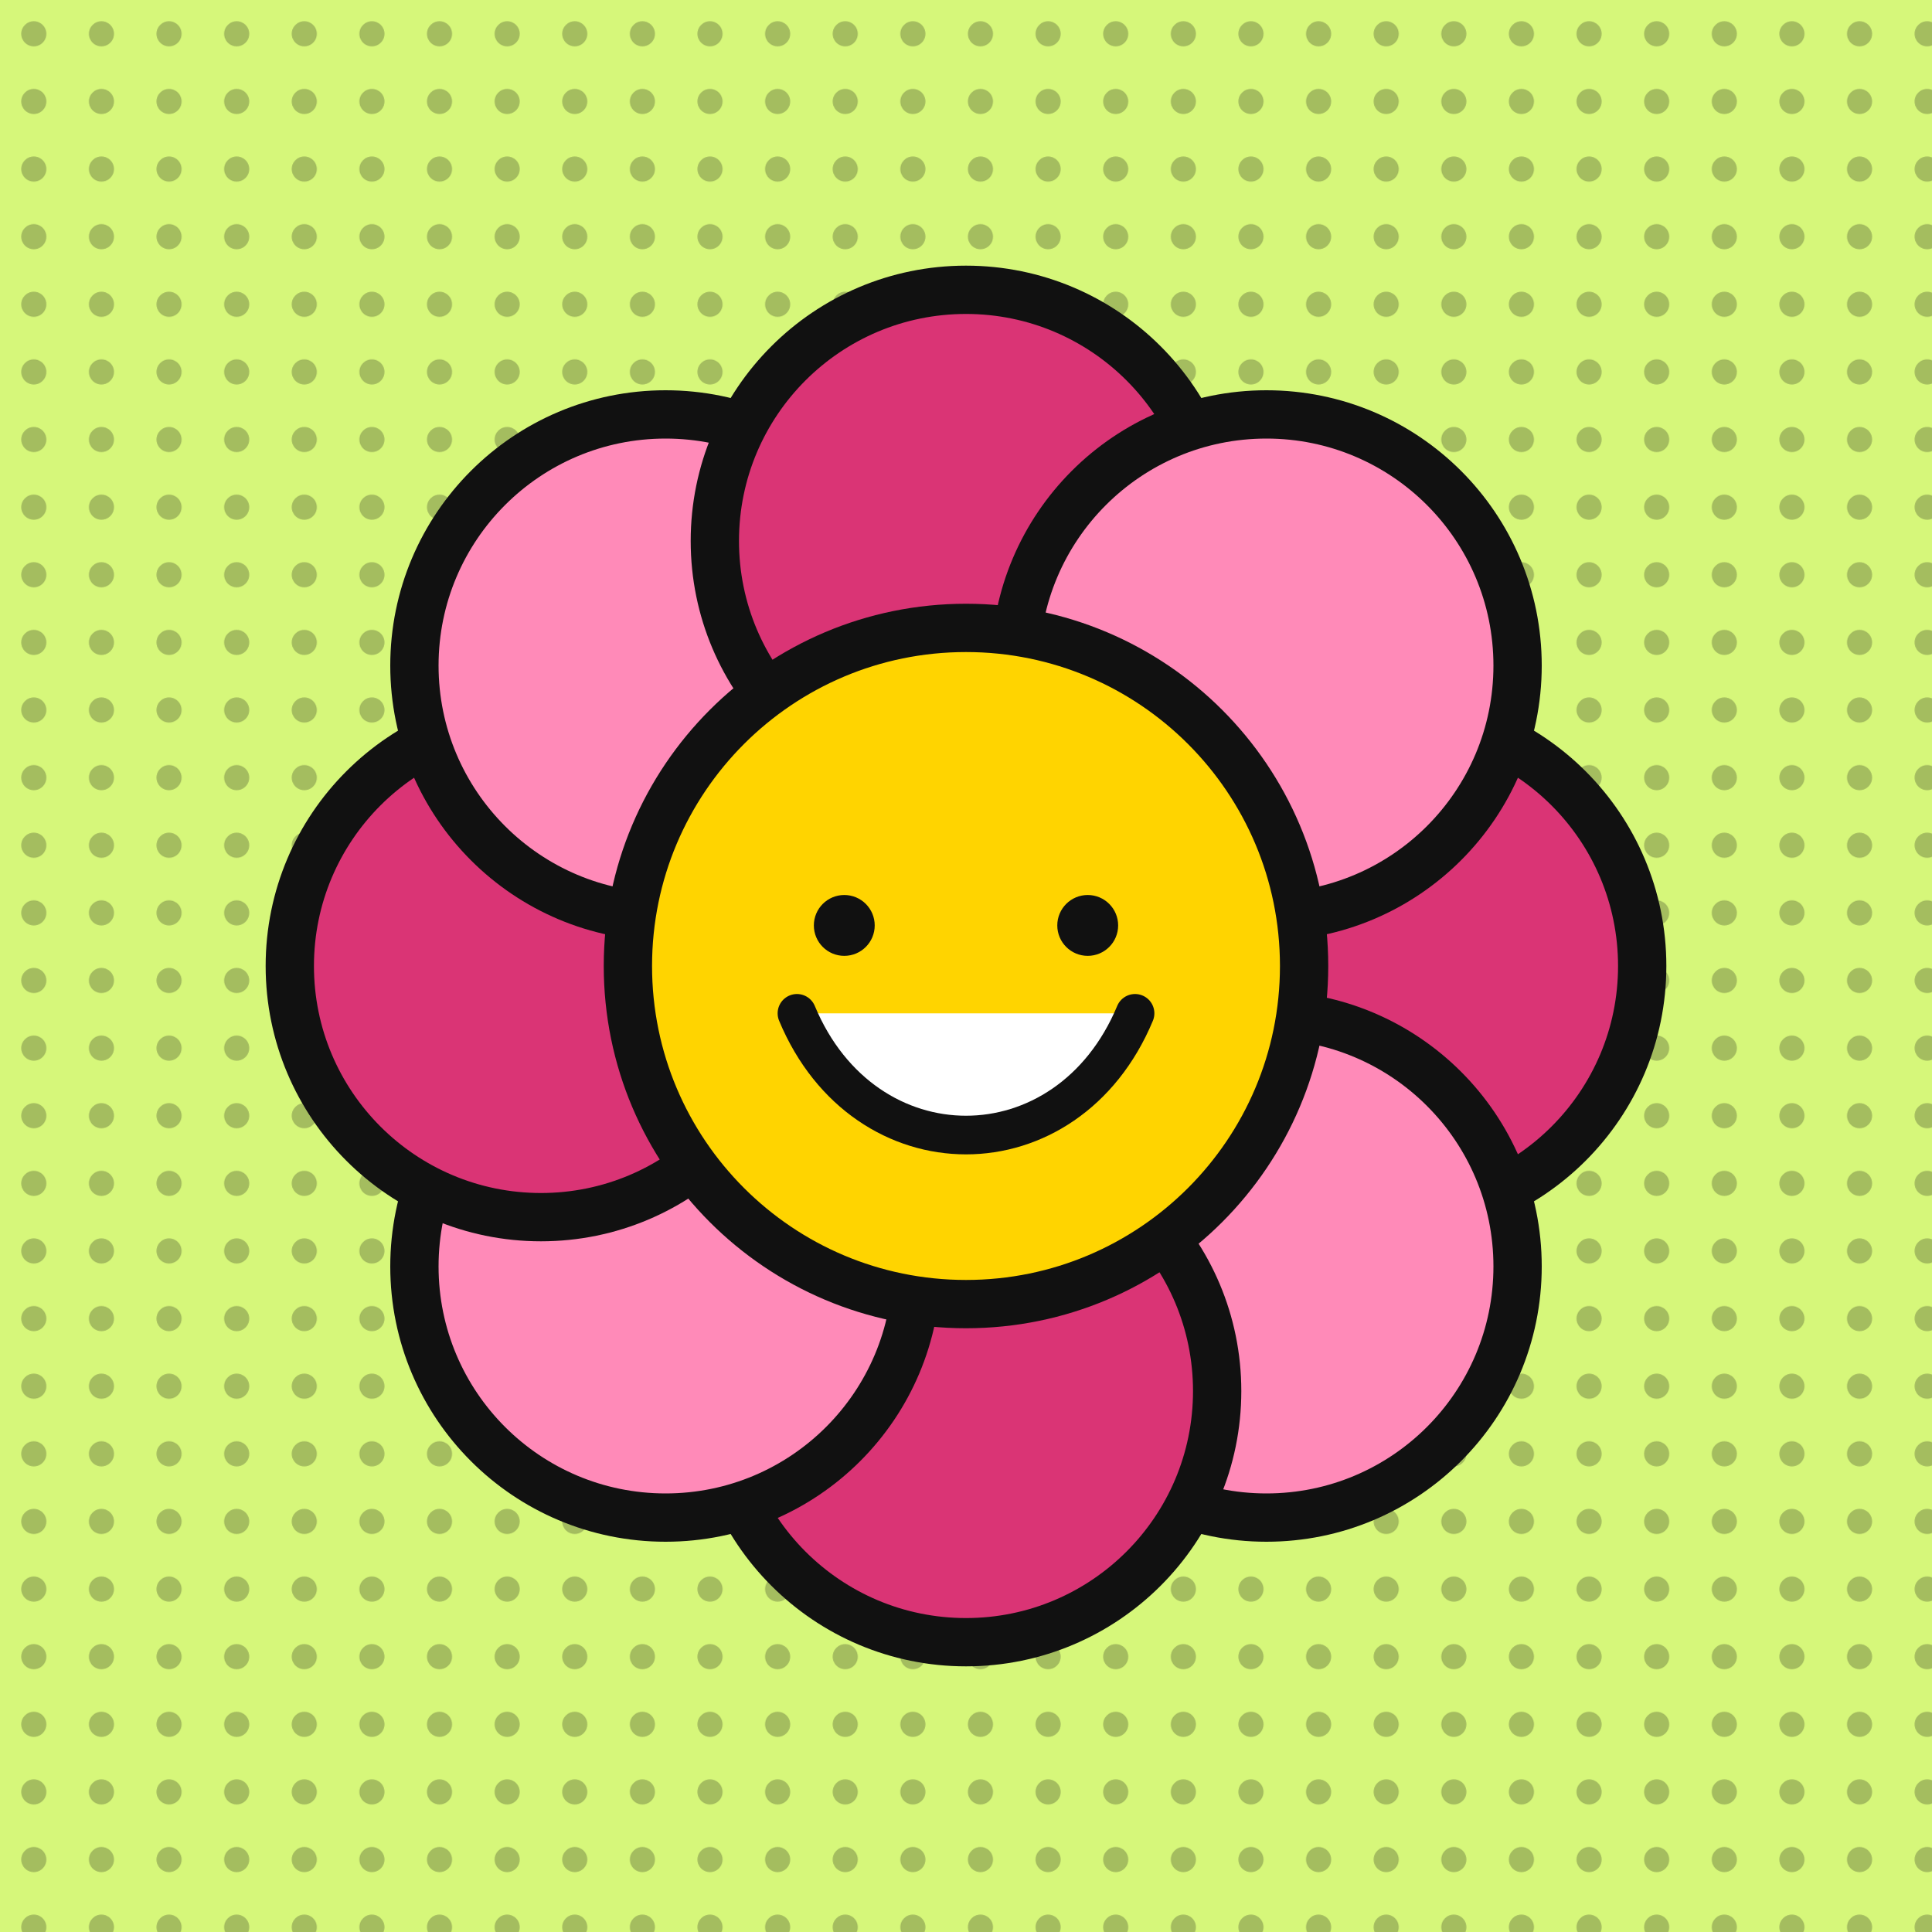
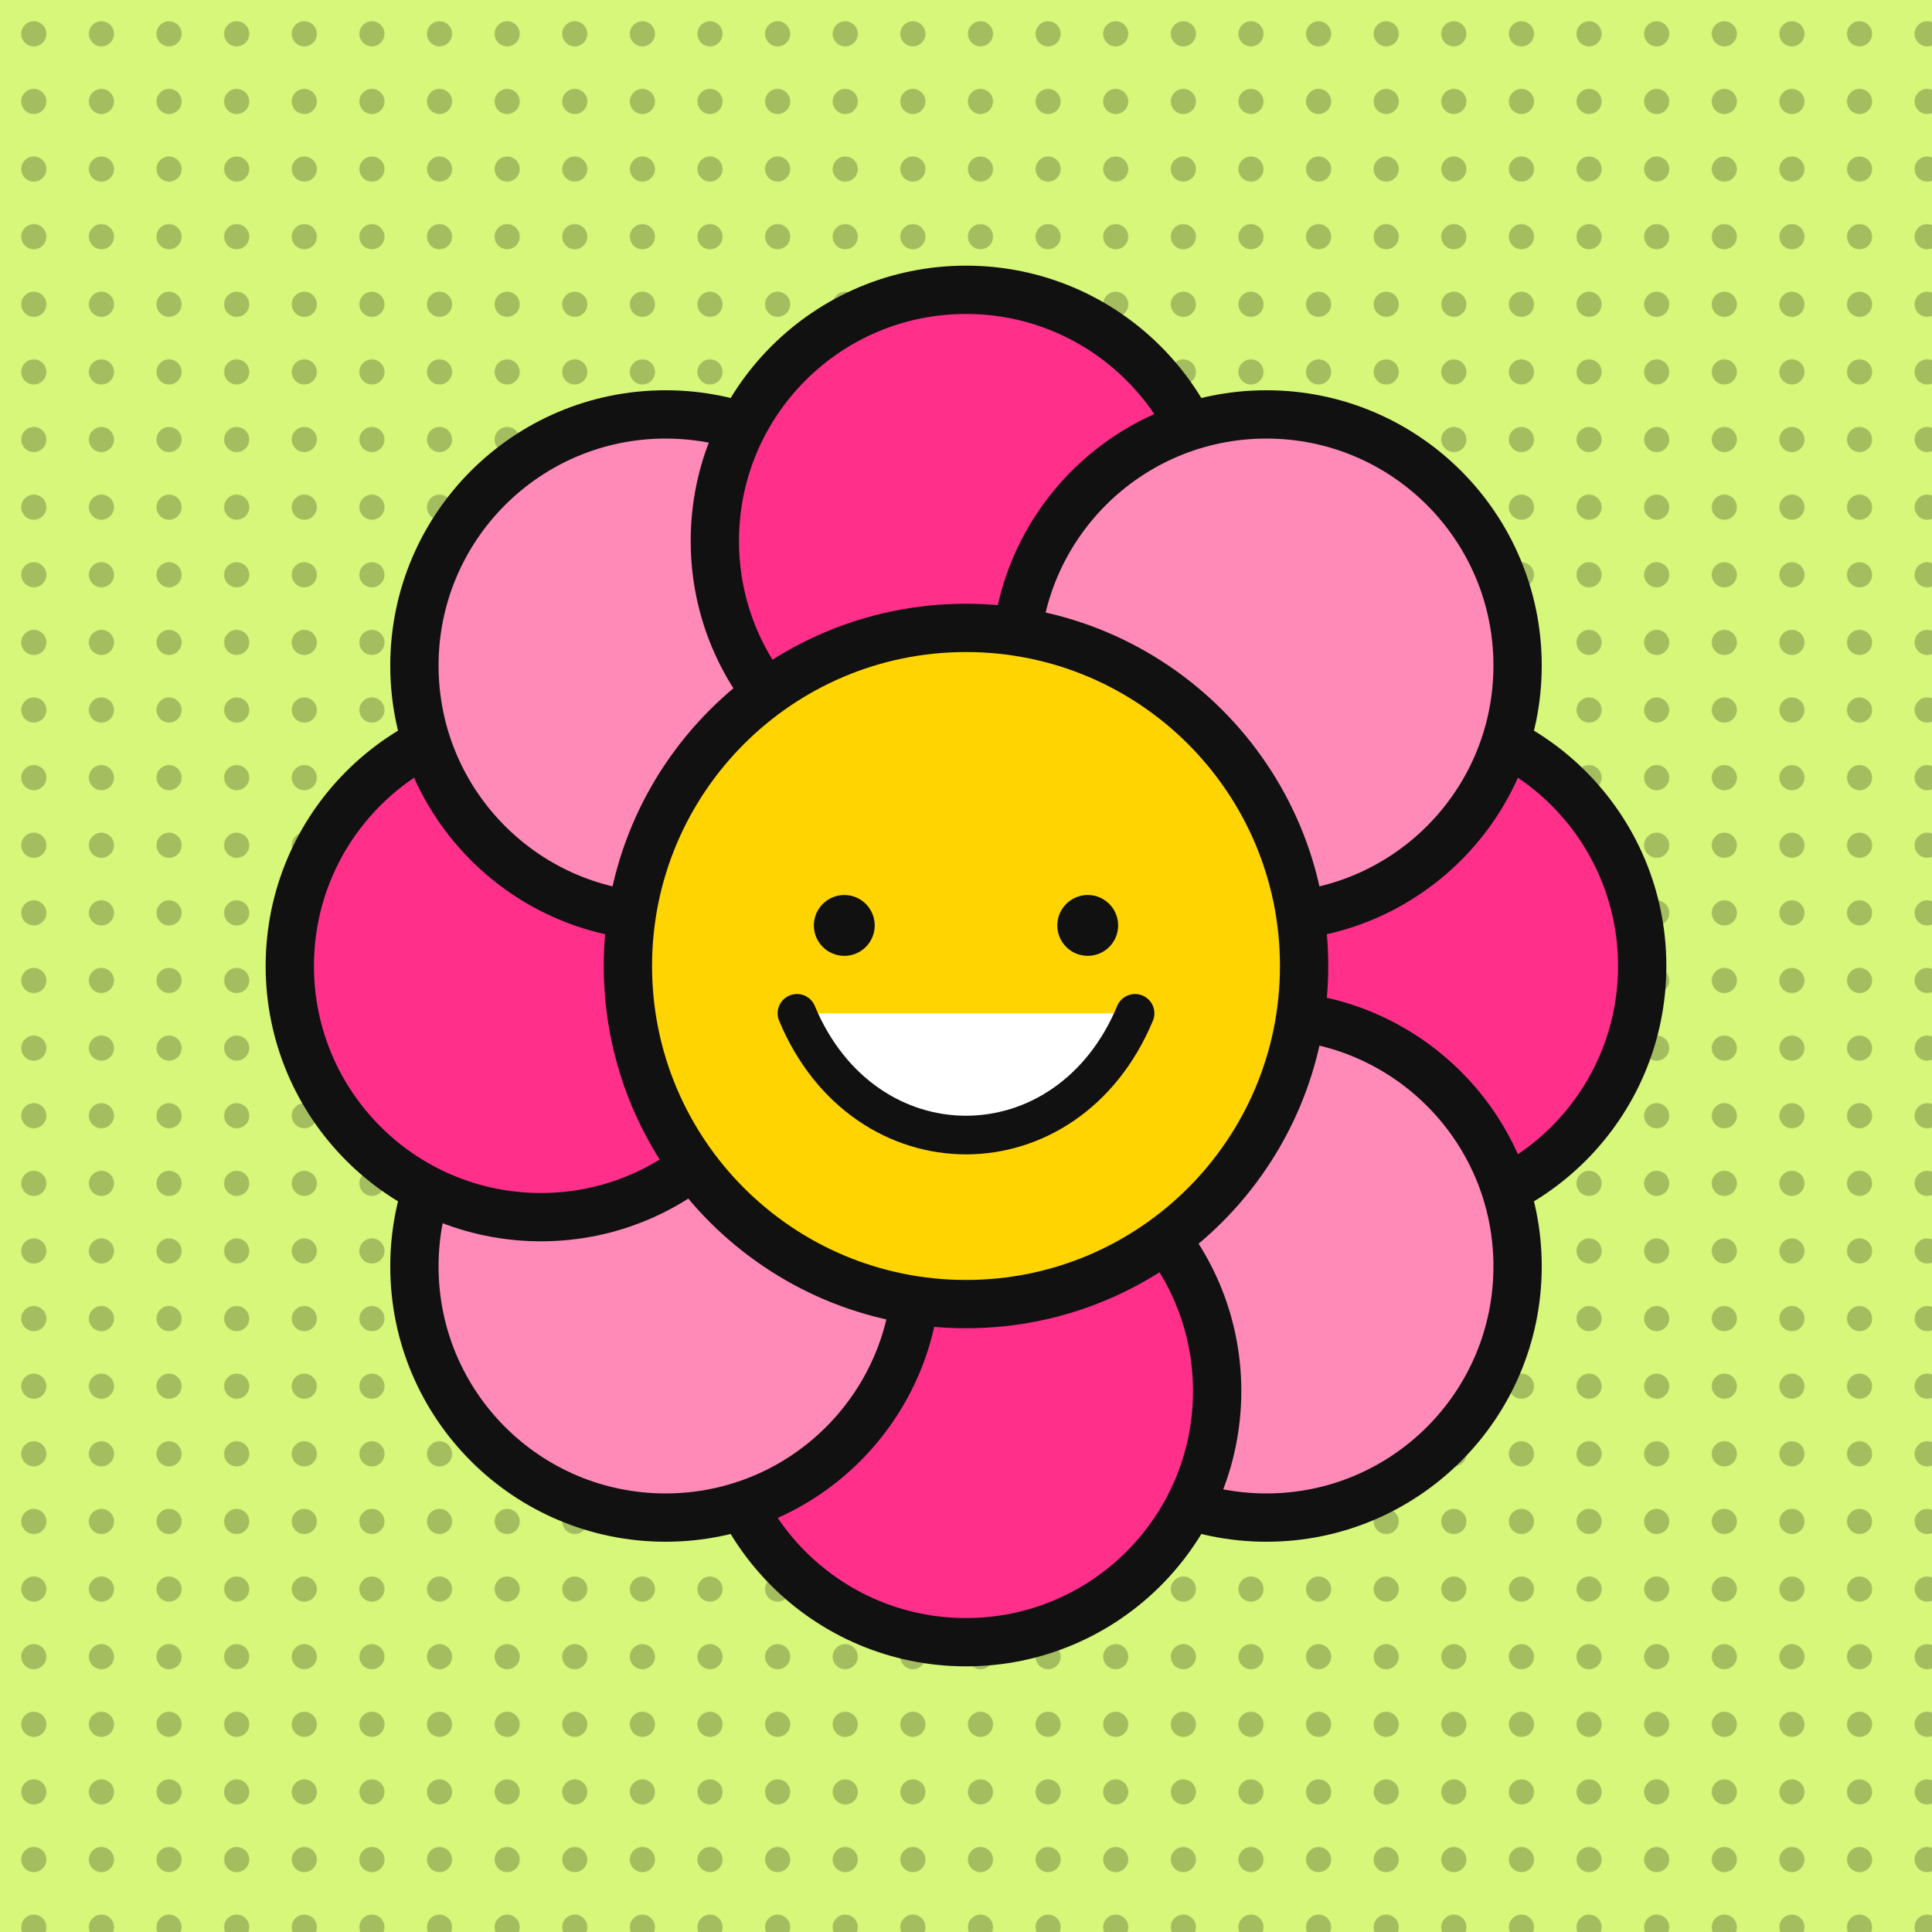
<svg xmlns="http://www.w3.org/2000/svg" viewBox="0 0 400 400" role="img">
  <defs>
    <pattern id="d" width="14" height="14" patternUnits="userSpaceOnUse">
      <circle cx="7.0" cy="7.0" r="2.6" fill="#111111" fill-opacity="0.25" />
    </pattern>
  </defs>
  <rect width="400" height="400" fill="#d6f77a" />
  <rect width="400" height="400" fill="url(#d)" />
-   <circle cx="288.0" cy="200.0" r="52" fill="#da3475" stroke="#111111" stroke-width="10" />
+   <circle cx="288.0" cy="200.0" r="52" fill="#ff2f8a" stroke="#111111" stroke-width="10" />
  <circle cx="262.2" cy="262.2" r="52" fill="#ff8ab8" stroke="#111111" stroke-width="10" />
-   <circle cx="200.0" cy="288.0" r="52" fill="#da3475" stroke="#111111" stroke-width="10" />
+   <circle cx="200.0" cy="288.0" r="52" fill="#ff2f8a" stroke="#111111" stroke-width="10" />
  <circle cx="137.8" cy="262.2" r="52" fill="#ff8ab8" stroke="#111111" stroke-width="10" />
-   <circle cx="112.0" cy="200.0" r="52" fill="#da3475" stroke="#111111" stroke-width="10" />
+   <circle cx="112.0" cy="200.0" r="52" fill="#ff2f8a" stroke="#111111" stroke-width="10" />
  <circle cx="137.8" cy="137.8" r="52" fill="#ff8ab8" stroke="#111111" stroke-width="10" />
-   <circle cx="200.0" cy="112.0" r="52" fill="#da3475" stroke="#111111" stroke-width="10" />
+   <circle cx="200.0" cy="112.0" r="52" fill="#ff2f8a" stroke="#111111" stroke-width="10" />
  <circle cx="262.2" cy="137.8" r="52" fill="#ff8ab8" stroke="#111111" stroke-width="10" />
  <circle cx="200" cy="200" r="70" fill="#ffd400" stroke="#111111" stroke-width="10" />
  <circle cx="174.8" cy="191.6" r="6.3" fill="#111111" />
  <circle cx="225.2" cy="191.6" r="6.3" fill="#111111" />
  <path d="M165.0 209.8 C 179.0 243.4, 221.0 243.4, 235.0 209.8" fill="#fff" stroke="#111111" stroke-width="8" stroke-linejoin="round" stroke-linecap="round" />
</svg>
